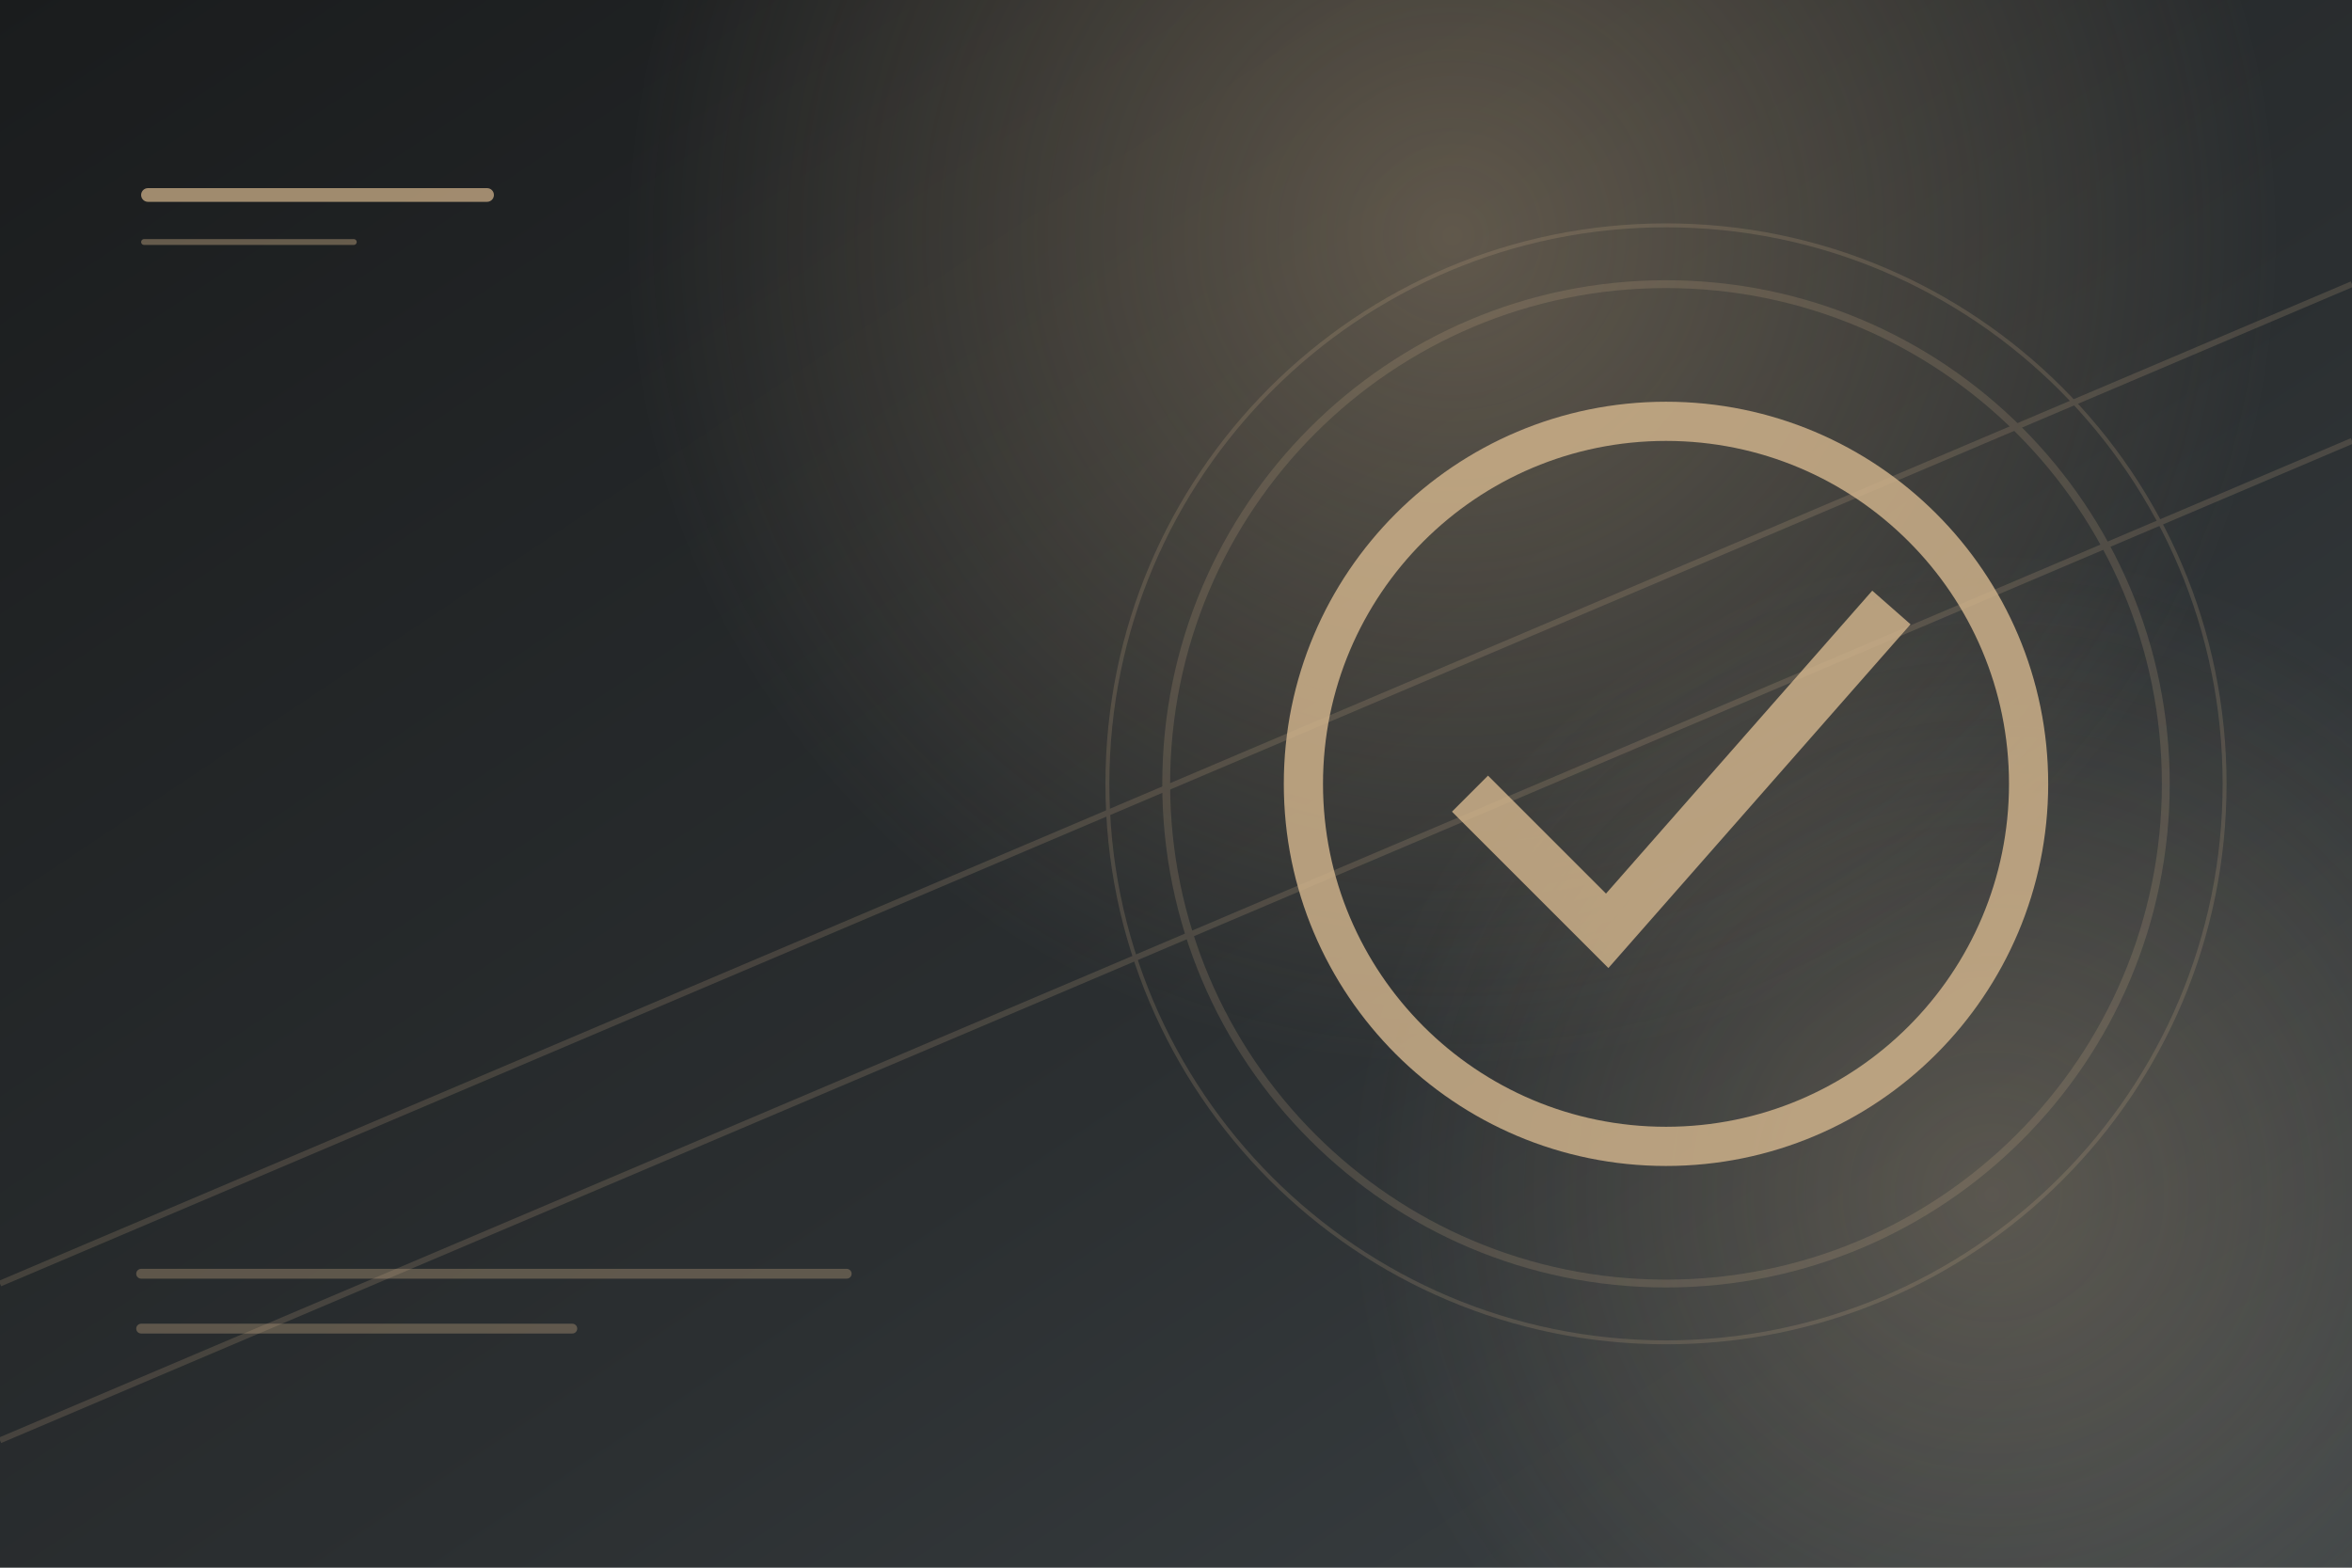
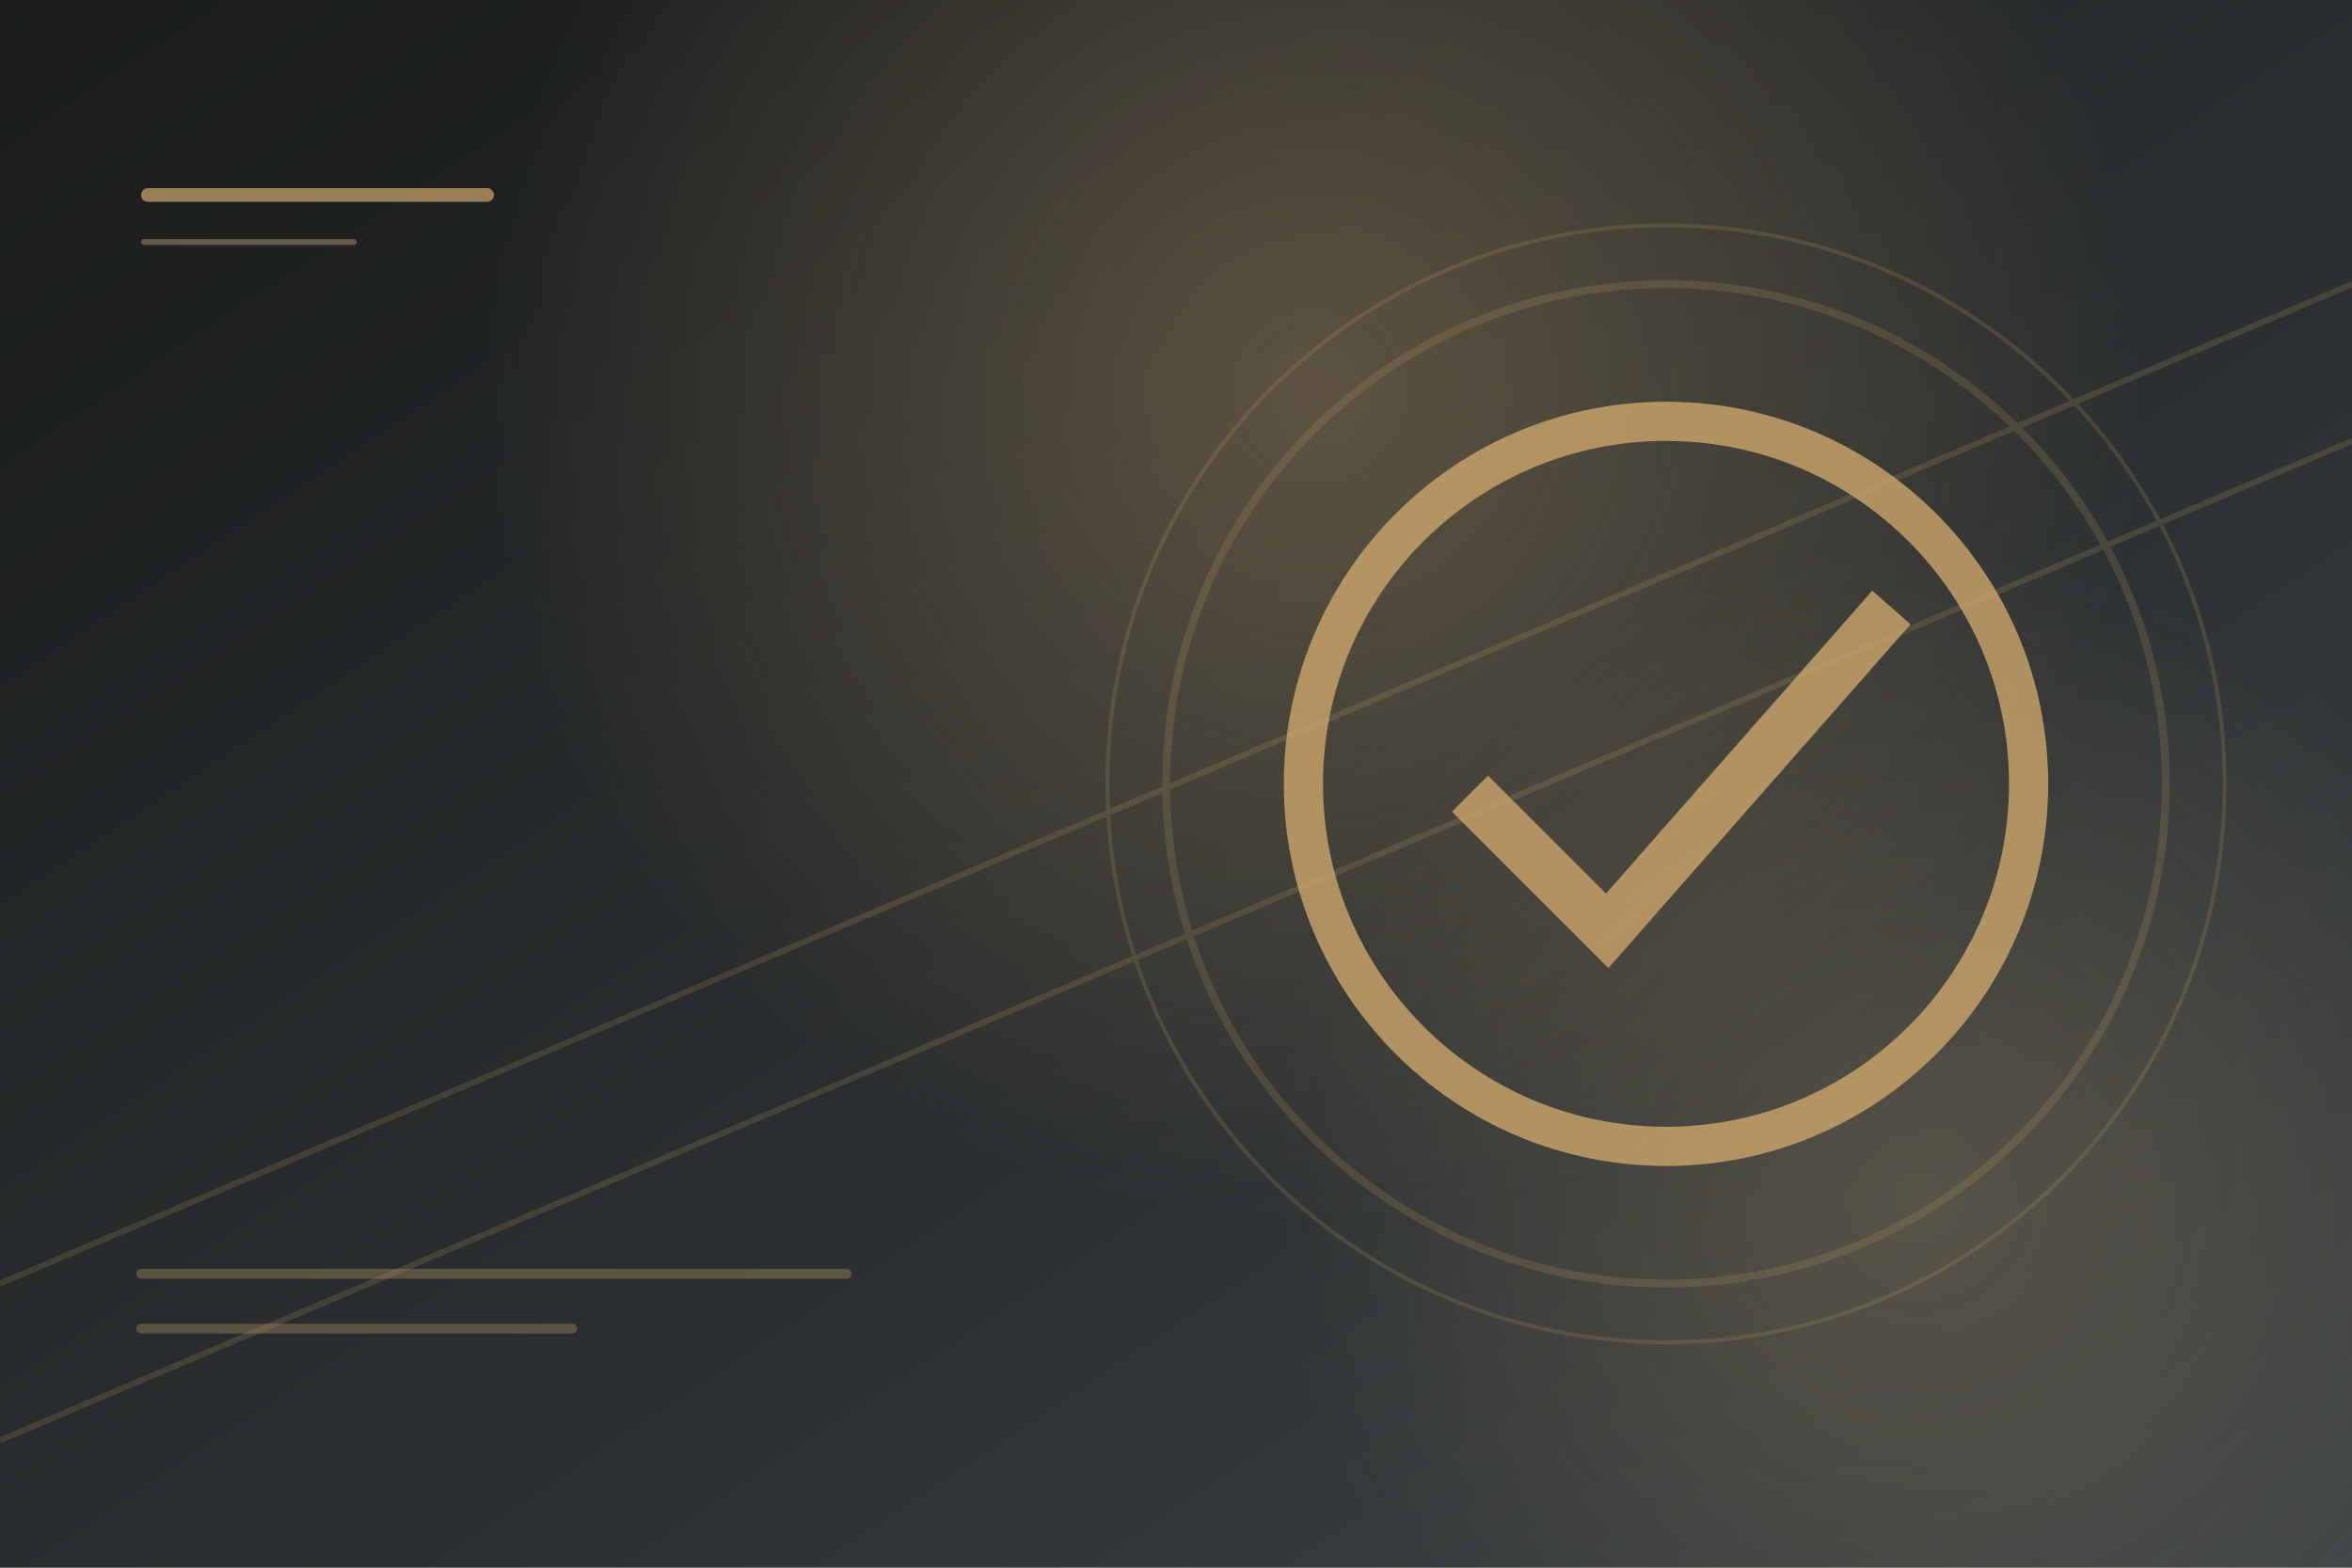
<svg xmlns="http://www.w3.org/2000/svg" width="1200" height="800" viewBox="0 0 1200 800" preserveAspectRatio="xMidYMid meet" role="img" aria-labelledby="title desc">
  <defs>
    <linearGradient id="bg" x1="0" y1="0" x2="1" y2="1">
      <stop stop-color="#1a1c1d" />
      <stop offset=".58" stop-color="#2b2f31" />
      <stop offset="1" stop-color="#3e4447" />
    </linearGradient>
    <radialGradient id="glow">
-       <stop stop-color="#d2b48c" stop-opacity=".34" />
-       <stop offset="1" stop-color="#d2b48c" stop-opacity="0" />
+       <stop stop-color="#c9a46a" stop-opacity=".34" />
+       <stop offset="1" stop-color="#c9a46a" stop-opacity="0" />
    </radialGradient>
  </defs>
  <rect width="1200" height="800" fill="url(#bg)" />
-   <circle cx="741" cy="122" r="420" fill="url(#glow)" />
-   <circle cx="1017" cy="610" r="330" fill="url(#glow)" opacity=".7" />
-   <g fill="none" stroke="#d2b48c" opacity=".18">
+   <circle cx="670" cy="200" r="420" fill="url(#glow)" />
+   <circle cx="979" cy="610" r="330" fill="url(#glow)" opacity=".7" />
+   <g fill="none" stroke="#c9a46a" opacity=".18">
    <path d="M0 655 1200 145M0 735 1200 225" stroke-width="3" />
    <circle cx="850" cy="400" r="255" stroke-width="4" />
    <circle cx="850" cy="400" r="285" stroke-width="2" />
  </g>
-   <g color="#d2b48c" opacity=".82">
+   <g color="#c9a46a" opacity=".82">
    <circle cx="850" cy="400" r="185" fill="none" stroke="currentColor" stroke-width="20" />
    <path d="m750 405 70 70 145-165" fill="none" stroke="currentColor" stroke-width="26" />
  </g>
-   <rect x="72" y="96" width="180" height="7" rx="3.5" fill="#d2b48c" opacity=".72" />
+   <rect x="72" y="96" width="180" height="7" rx="3.5" fill="#c9a46a" opacity=".72" />
  <rect x="72" y="122" width="110" height="3" rx="1.5" fill="#d2b48c" opacity=".4" />
-   <path d="M72 650h360M72 678h220" stroke="#d2b48c" stroke-width="5" stroke-linecap="round" opacity=".32" />
+   <path d="M72 650h360M72 678h220" stroke="#c9a46a" stroke-width="5" stroke-linecap="round" opacity=".32" />
</svg>
